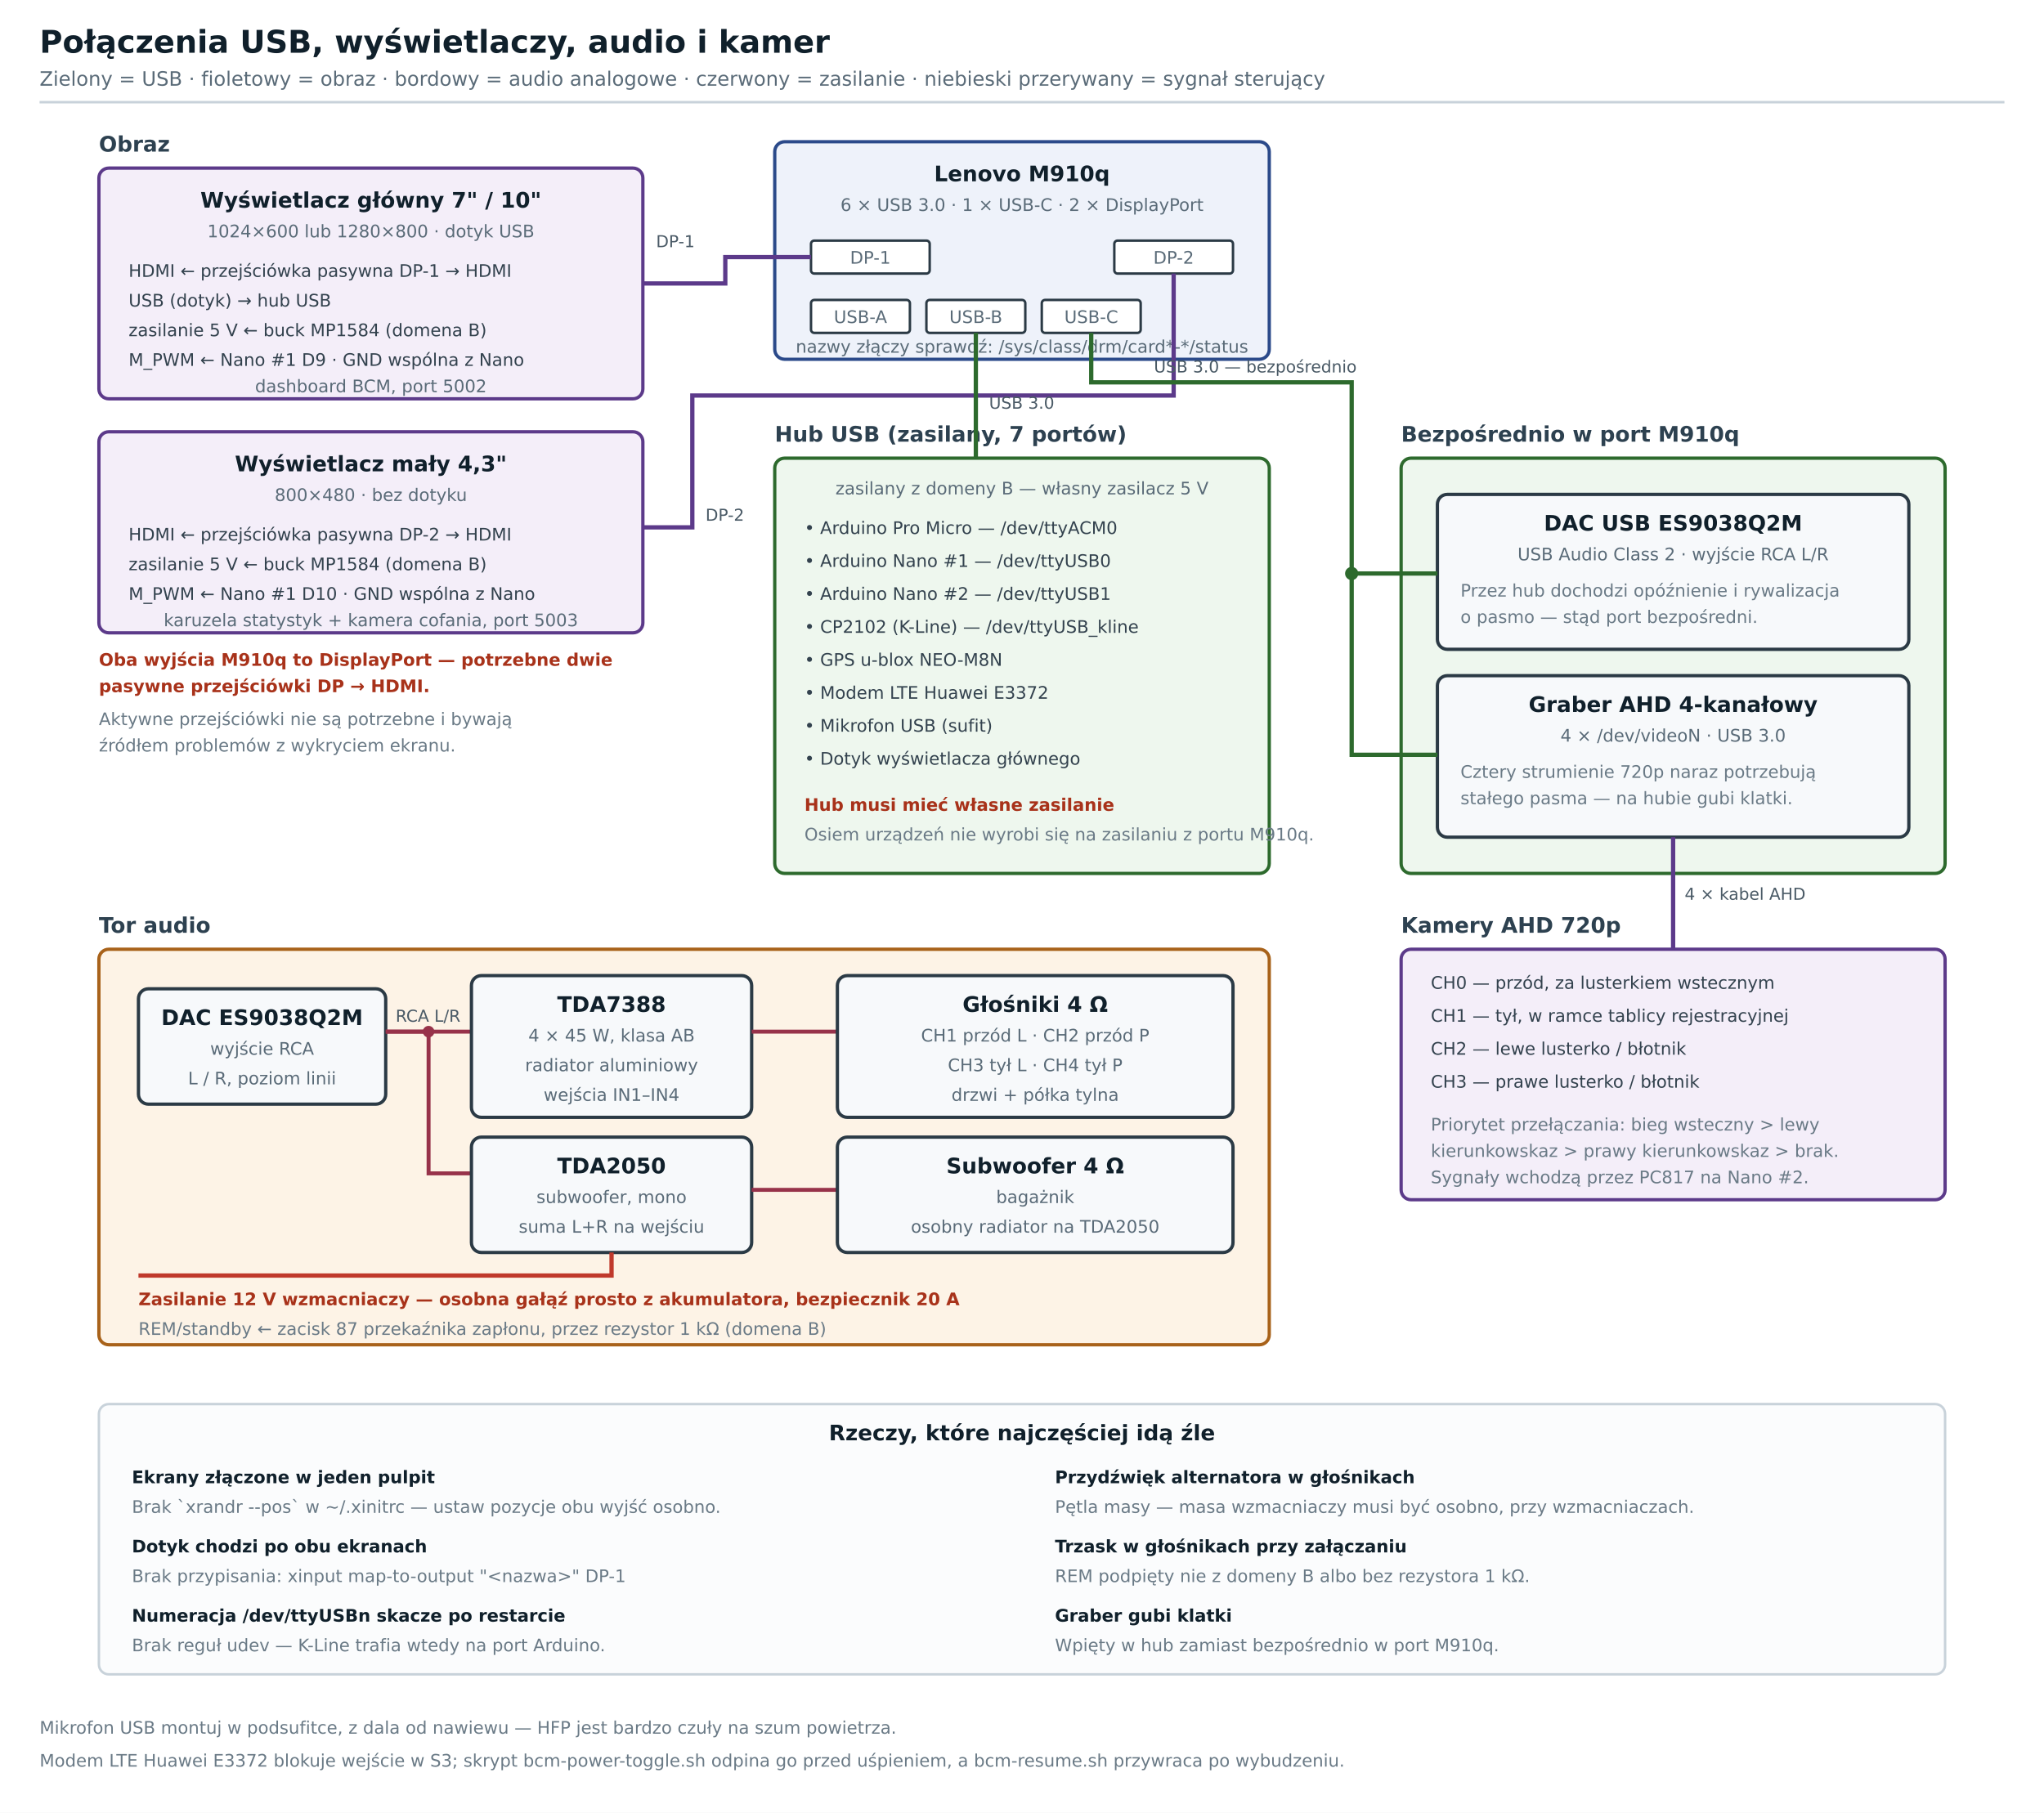
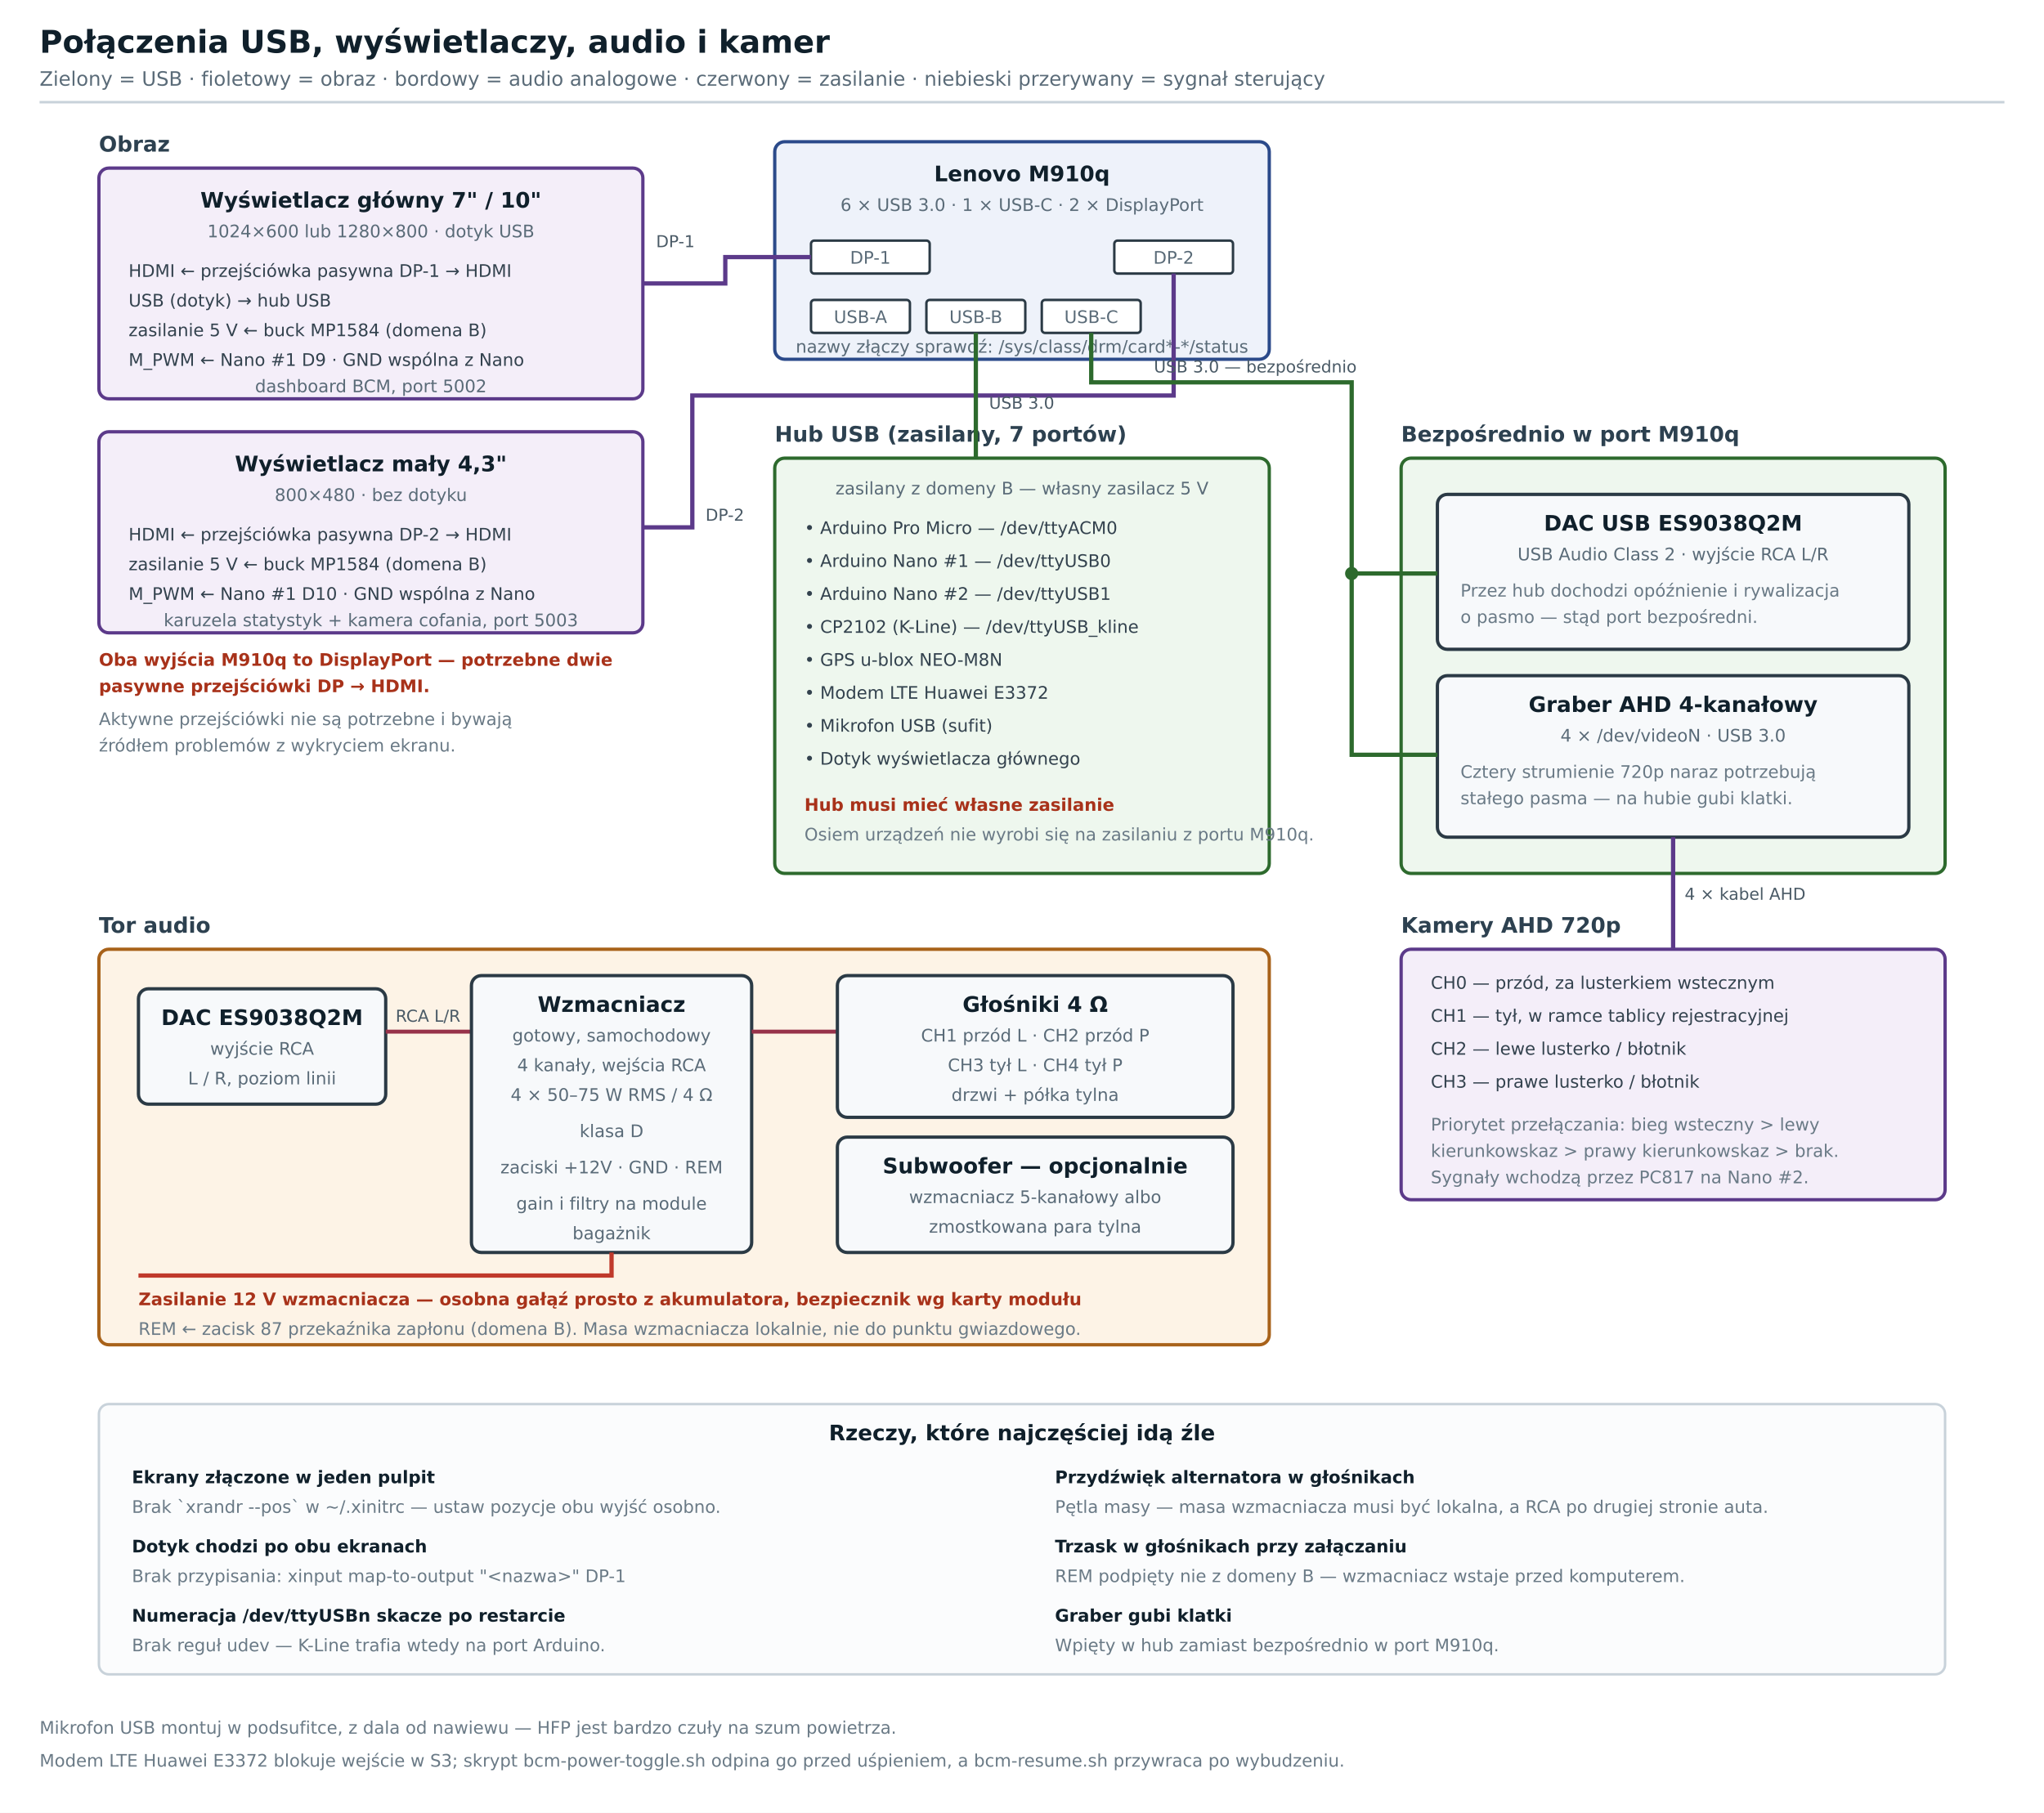
<svg xmlns="http://www.w3.org/2000/svg" width="1240" height="1100" viewBox="0 0 1240 1100" font-family="DejaVu Sans, Verdana, sans-serif">
  <style>
    .bg    { fill: #ffffff; }
    .mod   { fill: #f7f9fb; stroke: #2b3a45; stroke-width: 2; rx: 6; }
    .modB  { fill: #eef2fa; stroke: #2b4a8a; stroke-width: 2; rx: 6; }
    .modA  { fill: #eef7ee; stroke: #2d6a2d; stroke-width: 2; rx: 6; }
    .modV  { fill: #f4eef9; stroke: #5c3a8a; stroke-width: 2; rx: 6; }
    .modS  { fill: #fdf3e6; stroke: #a8621a; stroke-width: 2; rx: 6; }
    .term  { fill: #ffffff; stroke: #2b3a45; stroke-width: 1.5; rx: 2; }
    .wusb  { stroke: #2d6a2d; stroke-width: 2.6; fill: none; }
    .wdp   { stroke: #5c3a8a; stroke-width: 2.6; fill: none; }
    .waud  { stroke: #97324a; stroke-width: 2.4; fill: none; }
    .wpwr  { stroke: #c0392b; stroke-width: 2.6; fill: none; }
    .wsig  { stroke: #2b4a8a; stroke-width: 1.8; fill: none; stroke-dasharray: 5 3; }
    .ttl   { font-size: 19px; font-weight: bold; fill: #10202b; }
    .sub   { font-size: 12px; fill: #5a6b78; }
    .mt    { font-size: 13px; font-weight: bold; fill: #10202b; text-anchor: middle; }
    .ms    { font-size: 10.5px; fill: #5a6b78; text-anchor: middle; }
    .tl    { font-size: 10.5px; fill: #33424e; }
    .tb    { font-size: 10.5px; font-weight: bold; fill: #10202b; }
    .note  { font-size: 10.5px; fill: #6a7a86; }
    .warn  { font-size: 10.5px; font-weight: bold; fill: #a8321a; }
    .sec   { font-size: 13px; font-weight: bold; fill: #2d4150; }
    .wl    { font-size: 10px; fill: #4a5a66; }
  </style>
  <rect class="bg" x="0" y="0" width="1240" height="1100" />
  <text class="ttl" x="24" y="32">Połączenia USB, wyświetlaczy, audio i kamer</text>
  <text class="sub" x="24" y="52">Zielony = USB · fioletowy = obraz · bordowy = audio analogowe · czerwony = zasilanie · niebieski przerywany = sygnał sterujący</text>
  <line x1="24" y1="62" x2="1216" y2="62" stroke="#c8d2da" stroke-width="1.5" />
  <rect class="modB" x="470" y="86" width="300" height="132" />
  <text class="mt" x="620" y="110">Lenovo M910q</text>
  <text class="ms" x="620" y="128">6 × USB 3.0 · 1 × USB-C · 2 × DisplayPort</text>
  <rect class="term" x="492" y="146" width="72" height="20" />
  <text class="ms" x="528" y="160">DP-1</text>
  <rect class="term" x="676" y="146" width="72" height="20" />
  <text class="ms" x="712" y="160">DP-2</text>
  <rect class="term" x="492" y="182" width="60" height="20" />
  <text class="ms" x="522" y="196">USB-A</text>
  <rect class="term" x="562" y="182" width="60" height="20" />
  <text class="ms" x="592" y="196">USB-B</text>
  <rect class="term" x="632" y="182" width="60" height="20" />
  <text class="ms" x="662" y="196">USB-C</text>
  <text class="ms" x="620" y="214">nazwy złączy sprawdź: /sys/class/drm/card*-*/status</text>
  <text class="sec" x="60" y="92">Obraz</text>
  <rect class="modV" x="60" y="102" width="330" height="140" />
  <text class="mt" x="225" y="126">Wyświetlacz główny 7" / 10"</text>
  <text class="ms" x="225" y="144">1024×600 lub 1280×800 · dotyk USB</text>
  <text class="tl" x="78" y="168">HDMI ← przejściówka pasywna DP-1 → HDMI</text>
  <text class="tl" x="78" y="186">USB (dotyk) → hub USB</text>
  <text class="tl" x="78" y="204">zasilanie 5 V ← buck MP1584 (domena B)</text>
  <text class="tl" x="78" y="222">M_PWM ← Nano #1 D9 · GND wspólna z Nano</text>
  <text class="ms" x="225" y="238">dashboard BCM, port 5002</text>
  <rect class="modV" x="60" y="262" width="330" height="122" />
  <text class="mt" x="225" y="286">Wyświetlacz mały 4,3"</text>
  <text class="ms" x="225" y="304">800×480 · bez dotyku</text>
  <text class="tl" x="78" y="328">HDMI ← przejściówka pasywna DP-2 → HDMI</text>
  <text class="tl" x="78" y="346">zasilanie 5 V ← buck MP1584 (domena B)</text>
  <text class="tl" x="78" y="364">M_PWM ← Nano #1 D10 · GND wspólna z Nano</text>
  <text class="ms" x="225" y="380">karuzela statystyk + kamera cofania, port 5003</text>
  <path class="wdp" d="M492 156 L440 156 L440 172 L390 172" />
  <text class="wl" x="398" y="150">DP-1</text>
  <path class="wdp" d="M712 166 L712 240 L420 240 L420 320 L390 320" />
  <text class="wl" x="428" y="316">DP-2</text>
  <text class="warn" x="60" y="404">Oba wyjścia M910q to DisplayPort — potrzebne dwie</text>
  <text class="warn" x="60" y="420">pasywne przejściówki DP → HDMI.</text>
  <text class="note" x="60" y="440">Aktywne przejściówki nie są potrzebne i bywają</text>
  <text class="note" x="60" y="456">źródłem problemów z wykryciem ekranu.</text>
  <text class="sec" x="470" y="268">Hub USB (zasilany, 7 portów)</text>
  <rect class="modA" x="470" y="278" width="300" height="252" />
  <text class="ms" x="620" y="300">zasilany z domeny B — własny zasilacz 5 V</text>
  <text class="tl" x="488" y="324">• Arduino Pro Micro — /dev/ttyACM0</text>
  <text class="tl" x="488" y="344">• Arduino Nano #1 — /dev/ttyUSB0</text>
  <text class="tl" x="488" y="364">• Arduino Nano #2 — /dev/ttyUSB1</text>
  <text class="tl" x="488" y="384">• CP2102 (K-Line) — /dev/ttyUSB_kline</text>
  <text class="tl" x="488" y="404">• GPS u-blox NEO-M8N</text>
  <text class="tl" x="488" y="424">• Modem LTE Huawei E3372</text>
  <text class="tl" x="488" y="444">• Mikrofon USB (sufit)</text>
  <text class="tl" x="488" y="464">• Dotyk wyświetlacza głównego</text>
  <text class="warn" x="488" y="492">Hub musi mieć własne zasilanie</text>
  <text class="note" x="488" y="510">Osiem urządzeń nie wyrobi się na zasilaniu z portu M910q.</text>
  <path class="wusb" d="M592 202 L592 278" />
  <text class="wl" x="600" y="248">USB 3.0</text>
  <text class="sec" x="850" y="268">Bezpośrednio w port M910q</text>
  <rect class="modA" x="850" y="278" width="330" height="252" />
  <rect class="mod" x="872" y="300" width="286" height="94" />
  <text class="mt" x="1015" y="322">DAC USB ES9038Q2M</text>
  <text class="ms" x="1015" y="340">USB Audio Class 2 · wyjście RCA L/R</text>
  <text class="note" x="886" y="362">Przez hub dochodzi opóźnienie i rywalizacja</text>
  <text class="note" x="886" y="378">o pasmo — stąd port bezpośredni.</text>
  <rect class="mod" x="872" y="410" width="286" height="98" />
  <text class="mt" x="1015" y="432">Graber AHD 4-kanałowy</text>
  <text class="ms" x="1015" y="450">4 × /dev/videoN · USB 3.0</text>
  <text class="note" x="886" y="472">Cztery strumienie 720p naraz potrzebują</text>
  <text class="note" x="886" y="488">stałego pasma — na hubie gubi klatki.</text>
  <path class="wusb" d="M662 202 L662 232 L820 232 L820 348 L872 348" />
  <text class="wl" x="700" y="226">USB 3.0 — bezpośrednio</text>
  <path class="wusb" d="M820 348 L820 458 L872 458" />
  <circle cx="820" cy="348" r="4" fill="#2d6a2d" />
  <text class="sec" x="850" y="566">Kamery AHD 720p</text>
  <rect class="modV" x="850" y="576" width="330" height="152" />
  <text class="tl" x="868" y="600">CH0 — przód, za lusterkiem wstecznym</text>
  <text class="tl" x="868" y="620">CH1 — tył, w ramce tablicy rejestracyjnej</text>
  <text class="tl" x="868" y="640">CH2 — lewe lusterko / błotnik</text>
  <text class="tl" x="868" y="660">CH3 — prawe lusterko / błotnik</text>
  <text class="note" x="868" y="686">Priorytet przełączania: bieg wsteczny &gt; lewy</text>
  <text class="note" x="868" y="702">kierunkowskaz &gt; prawy kierunkowskaz &gt; brak.</text>
  <text class="note" x="868" y="718">Sygnały wchodzą przez PC817 na Nano #2.</text>
  <path class="wdp" d="M1015 576 L1015 508" />
  <text class="wl" x="1022" y="546">4 × kabel AHD</text>
  <text class="sec" x="60" y="566">Tor audio</text>
  <rect class="modS" x="60" y="576" width="710" height="240" />
  <rect class="mod" x="84" y="600" width="150" height="70" />
  <text class="mt" x="159" y="622">DAC ES9038Q2M</text>
  <text class="ms" x="159" y="640">wyjście RCA</text>
  <text class="ms" x="159" y="658">L / R, poziom linii</text>
  <path class="waud" d="M234 626 L286 626" />
  <text class="wl" x="240" y="620">RCA L/R</text>
-   <rect class="mod" x="286" y="592" width="170" height="86" />
-   <text class="mt" x="371" y="614">TDA7388</text>
-   <text class="ms" x="371" y="632">4 × 45 W, klasa AB</text>
-   <text class="ms" x="371" y="650">radiator aluminiowy</text>
-   <text class="ms" x="371" y="668">wejścia IN1–IN4</text>
-   <path class="waud" d="M234 626 L260 626 L260 712 L286 712" />
-   <circle cx="260" cy="626" r="3.5" fill="#97324a" />
-   <rect class="mod" x="286" y="690" width="170" height="70" />
-   <text class="mt" x="371" y="712">TDA2050</text>
-   <text class="ms" x="371" y="730">subwoofer, mono</text>
-   <text class="ms" x="371" y="748">suma L+R na wejściu</text>
+   <rect class="mod" x="286" y="592" width="170" height="168" />
+   <text class="mt" x="371" y="614">Wzmacniacz</text>
+   <text class="ms" x="371" y="632">gotowy, samochodowy</text>
+   <text class="ms" x="371" y="650">4 kanały, wejścia RCA</text>
+   <text class="ms" x="371" y="668">4 × 50–75 W RMS / 4 Ω</text>
+   <text class="ms" x="371" y="690">klasa D</text>
+   <text class="ms" x="371" y="712">zaciski +12V · GND · REM</text>
+   <text class="ms" x="371" y="734">gain i filtry na module</text>
+   <text class="ms" x="371" y="752">bagażnik</text>
  <path class="waud" d="M456 626 L508 626" />
  <rect class="mod" x="508" y="592" width="240" height="86" />
  <text class="mt" x="628" y="614">Głośniki 4 Ω</text>
  <text class="ms" x="628" y="632">CH1 przód L · CH2 przód P</text>
  <text class="ms" x="628" y="650">CH3 tył L · CH4 tył P</text>
  <text class="ms" x="628" y="668">drzwi + półka tylna</text>
-   <path class="waud" d="M456 722 L508 722" />
  <rect class="mod" x="508" y="690" width="240" height="70" />
-   <text class="mt" x="628" y="712">Subwoofer 4 Ω</text>
-   <text class="ms" x="628" y="730">bagażnik</text>
-   <text class="ms" x="628" y="748">osobny radiator na TDA2050</text>
+   <text class="mt" x="628" y="712">Subwoofer — opcjonalnie</text>
+   <text class="ms" x="628" y="730">wzmacniacz 5-kanałowy albo</text>
+   <text class="ms" x="628" y="748">zmostkowana para tylna</text>
  <path class="wpwr" d="M371 760 L371 774 L84 774" />
-   <text class="warn" x="84" y="792">Zasilanie 12 V wzmacniaczy — osobna gałąź prosto z akumulatora, bezpiecznik 20 A</text>
-   <text class="note" x="84" y="810">REM/standby ← zacisk 87 przekaźnika zapłonu, przez rezystor 1 kΩ (domena B)</text>
+   <text class="warn" x="84" y="792">Zasilanie 12 V wzmacniacza — osobna gałąź prosto z akumulatora, bezpiecznik wg karty modułu</text>
+   <text class="note" x="84" y="810">REM ← zacisk 87 przekaźnika zapłonu (domena B). Masa wzmacniacza lokalnie, nie do punktu gwiazdowego.</text>
  <rect x="60" y="852" width="1120" height="164" fill="#fbfcfd" stroke="#c8d2da" stroke-width="1.5" rx="6" />
  <text class="mt" x="620" y="874">Rzeczy, które najczęściej idą źle</text>
  <text class="tb" x="80" y="900">Ekrany złączone w jeden pulpit</text>
  <text class="note" x="80" y="918">Brak `xrandr --pos` w ~/.xinitrc — ustaw pozycje obu wyjść osobno.</text>
  <text class="tb" x="80" y="942">Dotyk chodzi po obu ekranach</text>
  <text class="note" x="80" y="960">Brak przypisania: xinput map-to-output "&lt;nazwa&gt;" DP-1</text>
  <text class="tb" x="80" y="984">Numeracja /dev/ttyUSBn skacze po restarcie</text>
  <text class="note" x="80" y="1002">Brak reguł udev — K-Line trafia wtedy na port Arduino.</text>
  <text class="tb" x="640" y="900">Przydźwięk alternatora w głośnikach</text>
-   <text class="note" x="640" y="918">Pętla masy — masa wzmacniaczy musi być osobno, przy wzmacniaczach.</text>
+   <text class="note" x="640" y="918">Pętla masy — masa wzmacniacza musi być lokalna, a RCA po drugiej stronie auta.</text>
  <text class="tb" x="640" y="942">Trzask w głośnikach przy załączaniu</text>
-   <text class="note" x="640" y="960">REM podpięty nie z domeny B albo bez rezystora 1 kΩ.</text>
+   <text class="note" x="640" y="960">REM podpięty nie z domeny B — wzmacniacz wstaje przed komputerem.</text>
  <text class="tb" x="640" y="984">Graber gubi klatki</text>
  <text class="note" x="640" y="1002">Wpięty w hub zamiast bezpośrednio w port M910q.</text>
  <text class="note" x="24" y="1052">Mikrofon USB montuj w podsufitce, z dala od nawiewu — HFP jest bardzo czuły na szum powietrza.</text>
  <text class="note" x="24" y="1072">Modem LTE Huawei E3372 blokuje wejście w S3; skrypt bcm-power-toggle.sh odpina go przed uśpieniem, a bcm-resume.sh przywraca po wybudzeniu.</text>
</svg>
